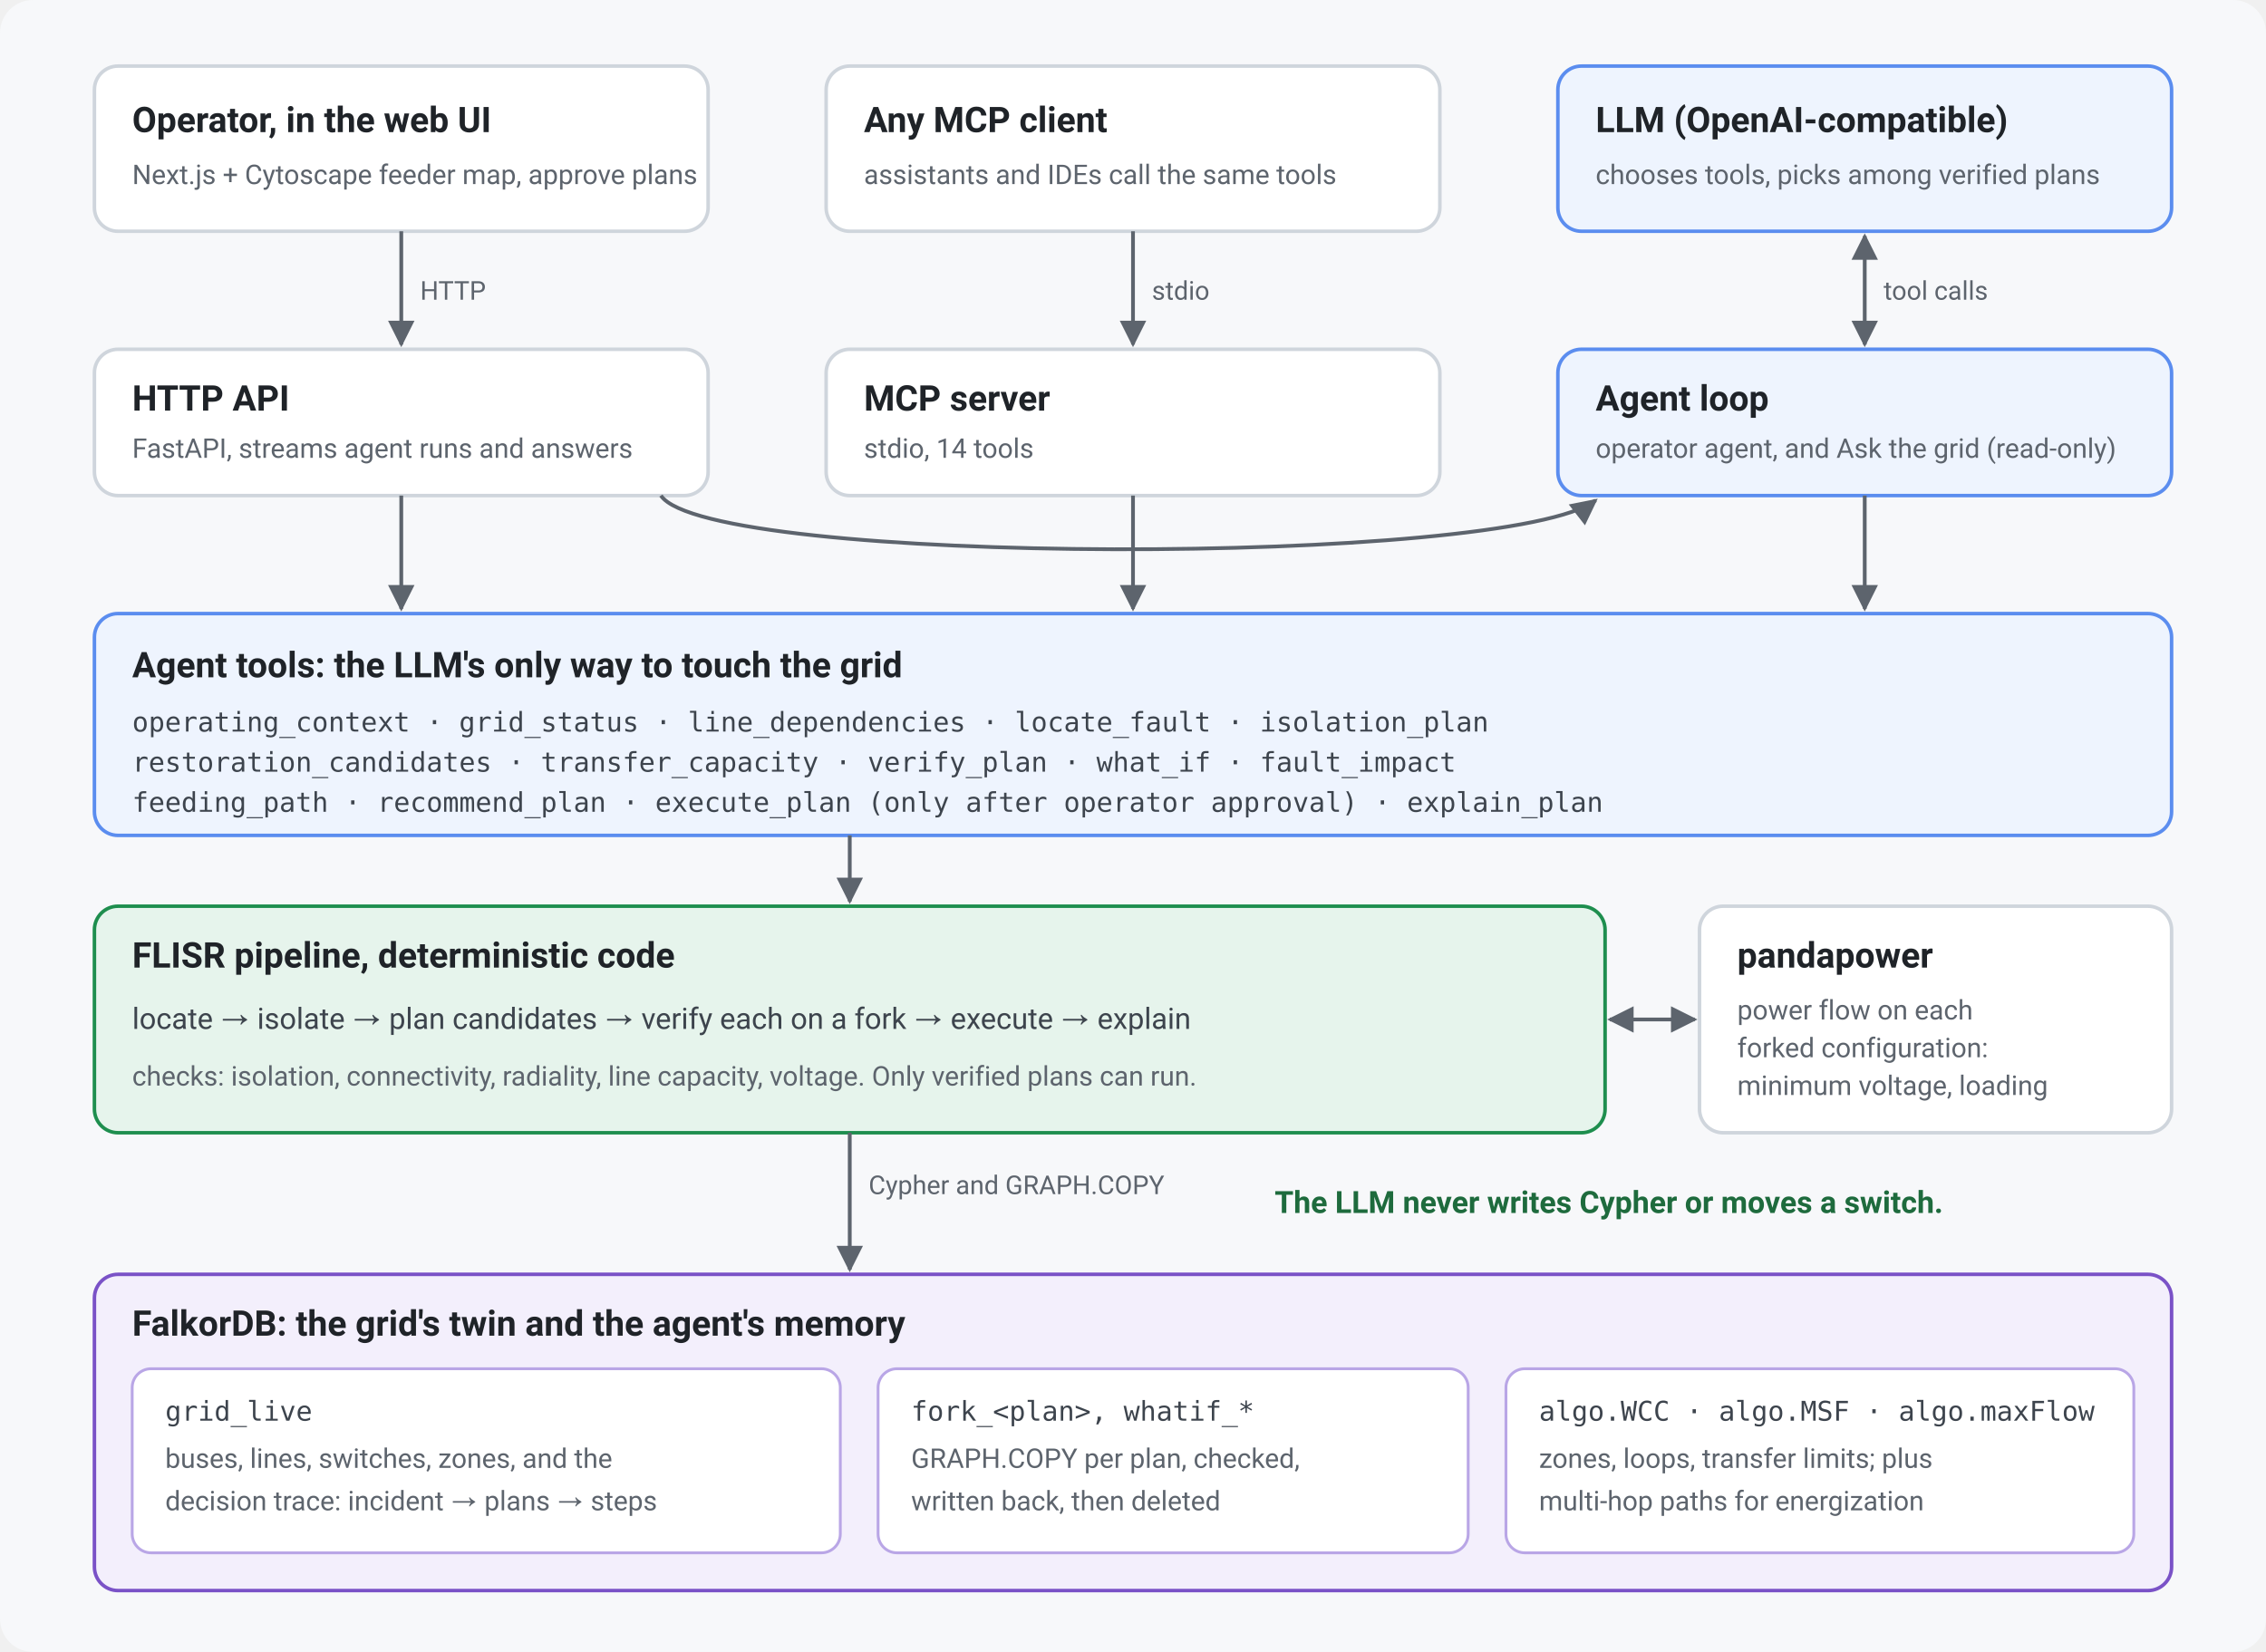
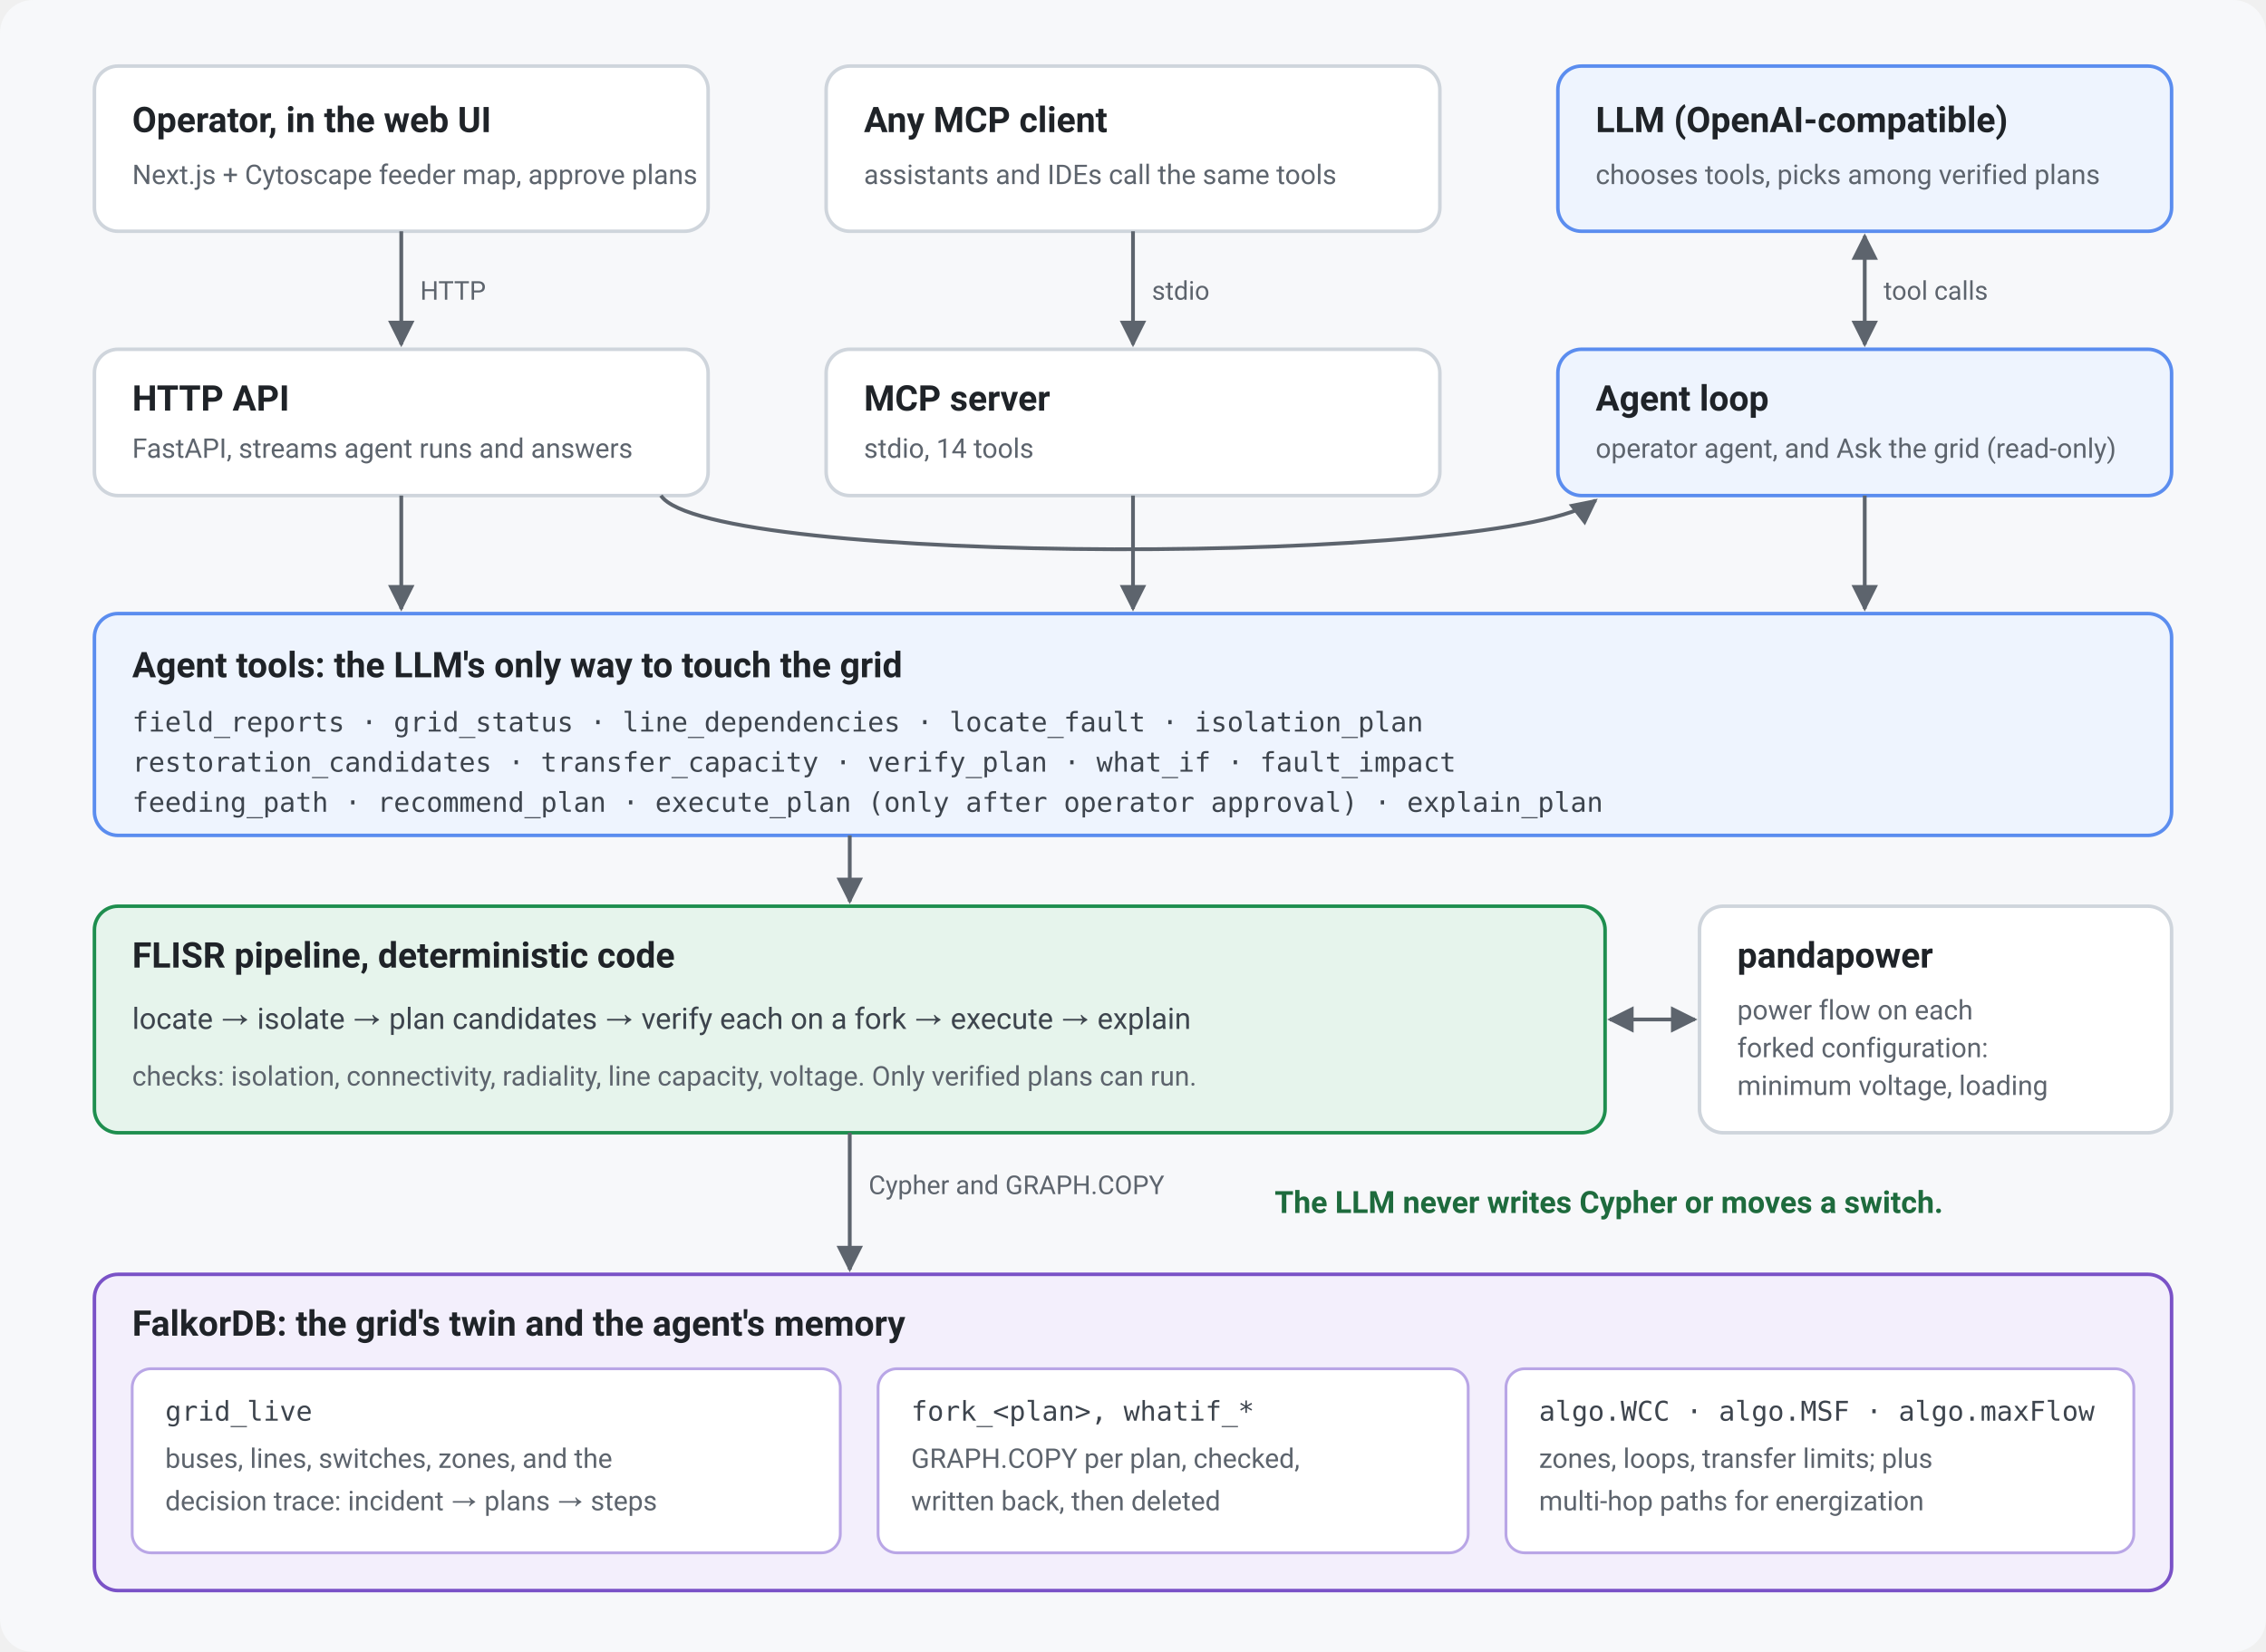
<svg xmlns="http://www.w3.org/2000/svg" viewBox="0 0 960 700" width="960" height="700" font-family="-apple-system, 'Segoe UI', Roboto, Helvetica, Arial, sans-serif">
  <defs>
    <marker id="arrow" viewBox="0 0 10 10" refX="9" refY="5" markerWidth="7" markerHeight="7" orient="auto-start-reverse">
      <path d="M0 0 L10 5 L0 10 z" fill="#5d646d" />
    </marker>
  </defs>
  <style>
    .box { fill: #ffffff; stroke: #cfd5dc; stroke-width: 1.5; }
    .llm { fill: #eef4fe; stroke: #5b8def; }
    .core { fill: #e6f4ec; stroke: #1e8e4e; }
    .db { fill: #f3effc; stroke: #7a52c7; }
    .sub { fill: #ffffff; stroke: #b9a6e6; stroke-width: 1.2; }
    .title { font-size: 15px; font-weight: 700; fill: #1f2328; }
    .text { font-size: 12.5px; fill: #3d444d; }
    .small { font-size: 11.5px; fill: #5d646d; }
    .mono { font-family: ui-monospace, SFMono-Regular, Menlo, monospace; font-size: 11.5px; fill: #3d444d; }
    .edge { stroke: #5d646d; stroke-width: 1.6; fill: none; marker-end: url(#arrow); }
    .both { marker-start: url(#arrow); }
    .label { font-size: 11px; fill: #5d646d; }
    .rule { font-size: 13px; font-weight: 600; fill: #1e6b3d; }
  </style>
  <rect x="0" y="0" width="960" height="700" rx="14" fill="#f7f8fa" />
  <rect class="box" x="40" y="28" width="260" height="70" rx="10" />
  <text class="title" x="56" y="56">Operator, in the web UI</text>
  <text class="small" x="56" y="78">Next.js + Cytoscape feeder map, approve plans</text>
  <rect class="box" x="350" y="28" width="260" height="70" rx="10" />
  <text class="title" x="366" y="56">Any MCP client</text>
  <text class="small" x="366" y="78">assistants and IDEs call the same tools</text>
  <rect class="box llm" x="660" y="28" width="260" height="70" rx="10" />
  <text class="title" x="676" y="56">LLM (OpenAI-compatible)</text>
  <text class="small" x="676" y="78">chooses tools, picks among verified plans</text>
  <rect class="box" x="40" y="148" width="260" height="62" rx="10" />
  <text class="title" x="56" y="174">HTTP API</text>
  <text class="small" x="56" y="194">FastAPI, streams agent runs and answers</text>
  <rect class="box" x="350" y="148" width="260" height="62" rx="10" />
  <text class="title" x="366" y="174">MCP server</text>
  <text class="small" x="366" y="194">stdio, 14 tools</text>
  <rect class="box llm" x="660" y="148" width="260" height="62" rx="10" />
  <text class="title" x="676" y="174">Agent loop</text>
  <text class="small" x="676" y="194">operator agent, and Ask the grid (read-only)</text>
  <path class="edge" d="M170 98 V146" />
  <text class="label" x="178" y="127">HTTP</text>
  <path class="edge" d="M480 98 V146" />
  <text class="label" x="488" y="127">stdio</text>
  <path class="edge both" d="M790 100 V146" />
  <text class="label" x="798" y="127">tool calls</text>
  <path class="edge" d="M280 210 C 300 240, 640 240, 676 212" />
  <rect class="box llm" x="40" y="260" width="880" height="94" rx="10" />
  <text class="title" x="56" y="287">Agent tools: the LLM's only way to touch the grid</text>
-   <text class="mono" x="56" y="310">operating_context · grid_status · line_dependencies · locate_fault · isolation_plan</text>
+   <text class="mono" x="56" y="310">field_reports · grid_status · line_dependencies · locate_fault · isolation_plan</text>
  <text class="mono" x="56" y="327">restoration_candidates · transfer_capacity · verify_plan · what_if · fault_impact</text>
  <text class="mono" x="56" y="344">feeding_path · recommend_plan · execute_plan (only after operator approval) · explain_plan</text>
  <path class="edge" d="M170 210 V258" />
  <path class="edge" d="M480 210 V258" />
  <path class="edge" d="M790 210 V258" />
  <rect class="box core" x="40" y="384" width="640" height="96" rx="10" />
  <text class="title" x="56" y="410">FLISR pipeline, deterministic code</text>
  <text class="text" x="56" y="436">locate → isolate → plan candidates → verify each on a fork → execute → explain</text>
  <text class="small" x="56" y="460">checks: isolation, connectivity, radiality, line capacity, voltage. Only verified plans can run.</text>
  <rect class="box" x="720" y="384" width="200" height="96" rx="10" />
  <text class="title" x="736" y="410">pandapower</text>
  <text class="small" x="736" y="432">power flow on each</text>
  <text class="small" x="736" y="448">forked configuration:</text>
  <text class="small" x="736" y="464">minimum voltage, loading</text>
  <path class="edge both" d="M682 432 H718" />
  <path class="edge" d="M360 354 V382" />
  <rect class="box db" x="40" y="540" width="880" height="134" rx="10" />
  <text class="title" x="56" y="566">FalkorDB: the grid's twin and the agent's memory</text>
  <rect class="sub" x="56" y="580" width="300" height="78" rx="8" />
  <text class="mono" x="70" y="602">grid_live</text>
  <text class="small" x="70" y="622">buses, lines, switches, zones, and the</text>
  <text class="small" x="70" y="640">decision trace: incident → plans → steps</text>
  <rect class="sub" x="372" y="580" width="250" height="78" rx="8" />
  <text class="mono" x="386" y="602">fork_&lt;plan&gt;, whatif_*</text>
  <text class="small" x="386" y="622">GRAPH.COPY per plan, checked,</text>
  <text class="small" x="386" y="640">written back, then deleted</text>
  <rect class="sub" x="638" y="580" width="266" height="78" rx="8" />
  <text class="mono" x="652" y="602">algo.WCC · algo.MSF · algo.maxFlow</text>
  <text class="small" x="652" y="622">zones, loops, transfer limits; plus</text>
  <text class="small" x="652" y="640">multi-hop paths for energization</text>
  <path class="edge" d="M360 480 V538" />
  <text class="label" x="368" y="506">Cypher and GRAPH.COPY</text>
  <text class="rule" x="540" y="514">The LLM never writes Cypher or moves a switch.</text>
</svg>
